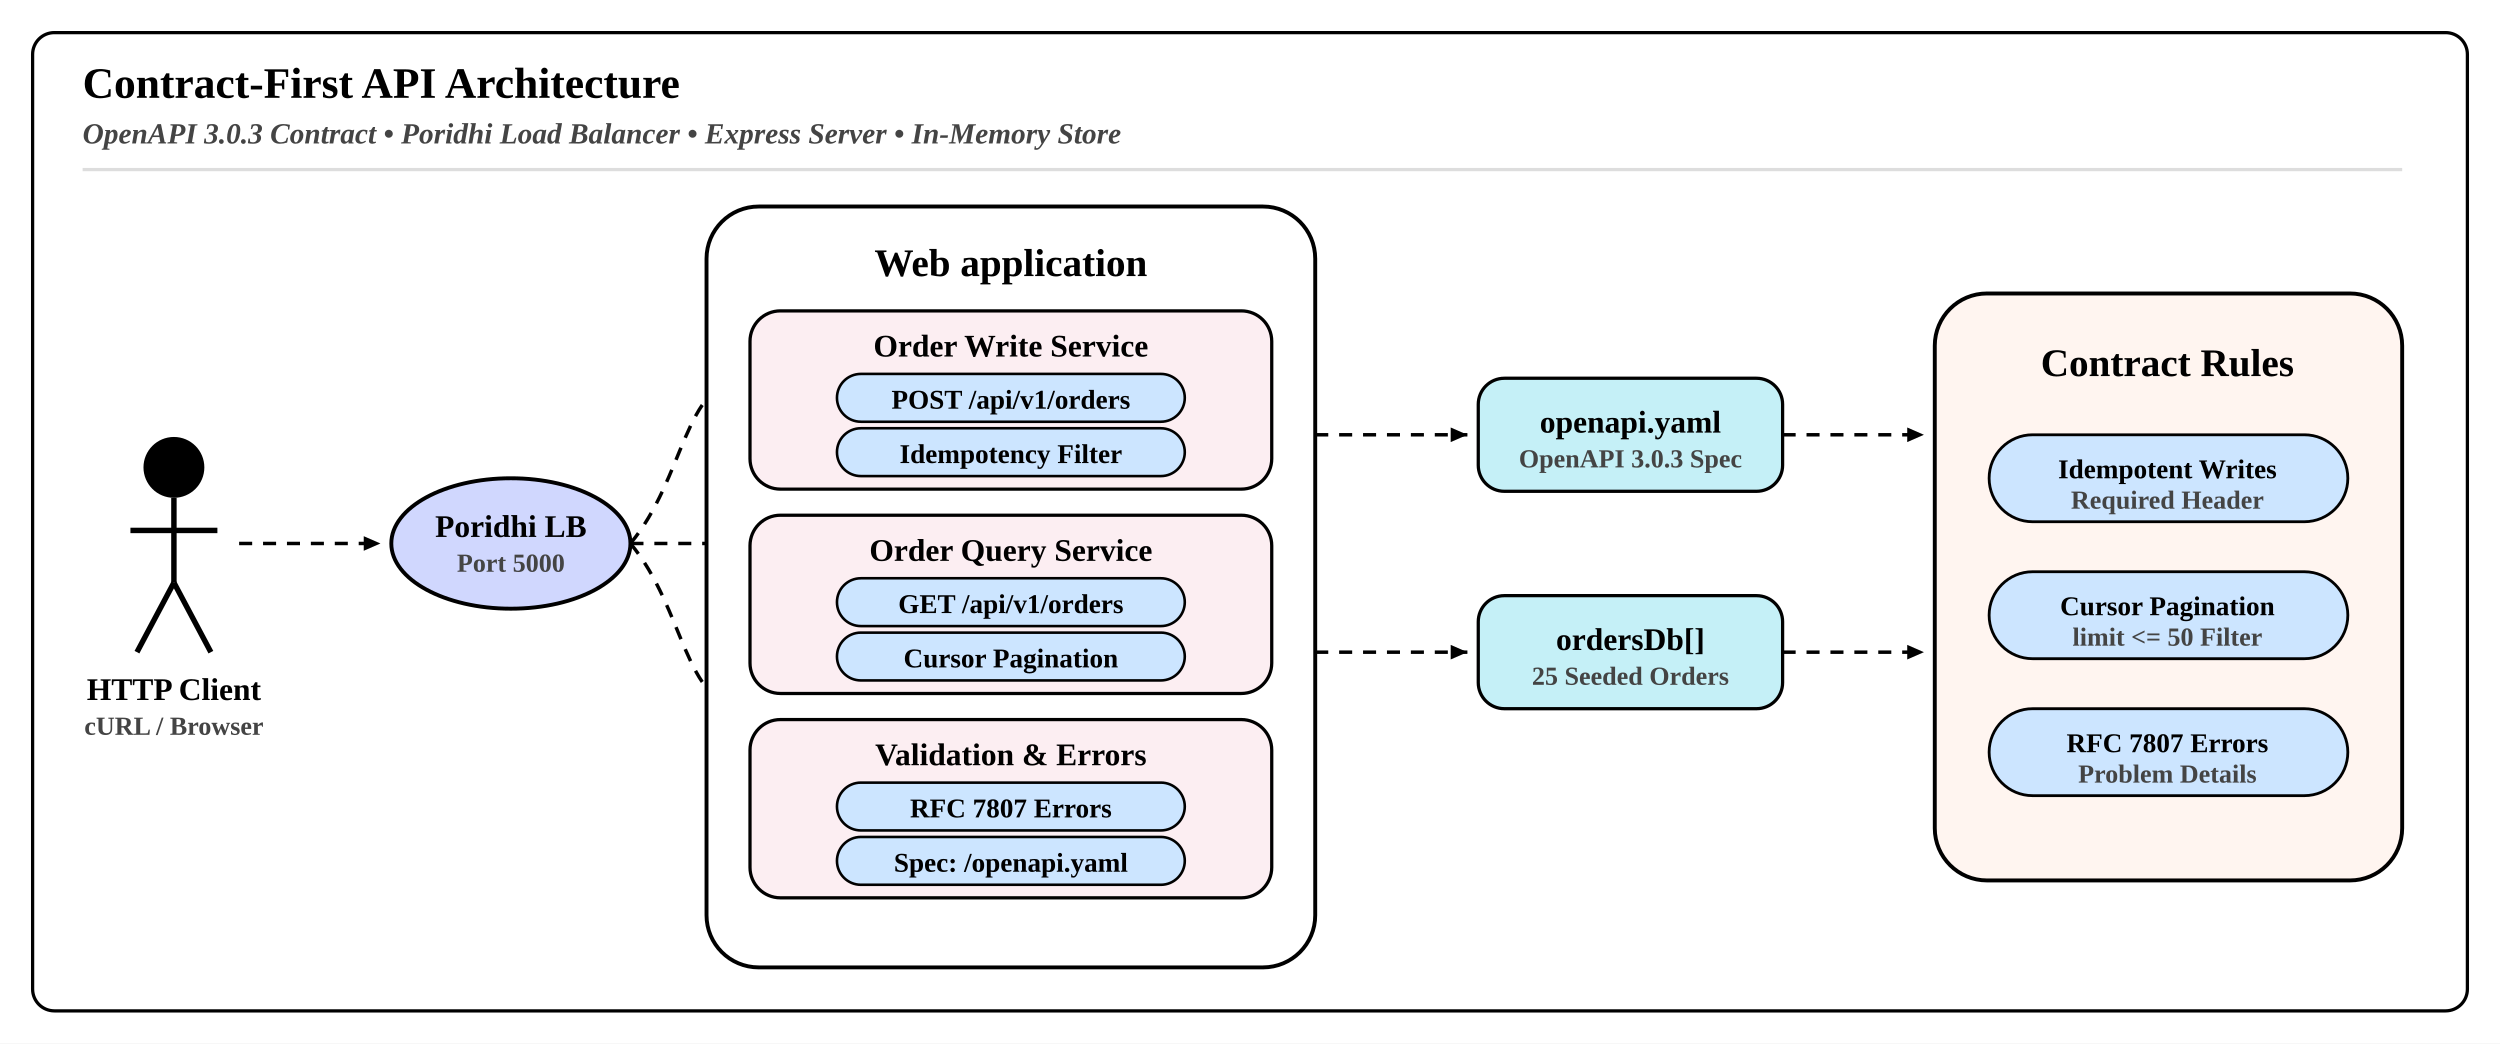
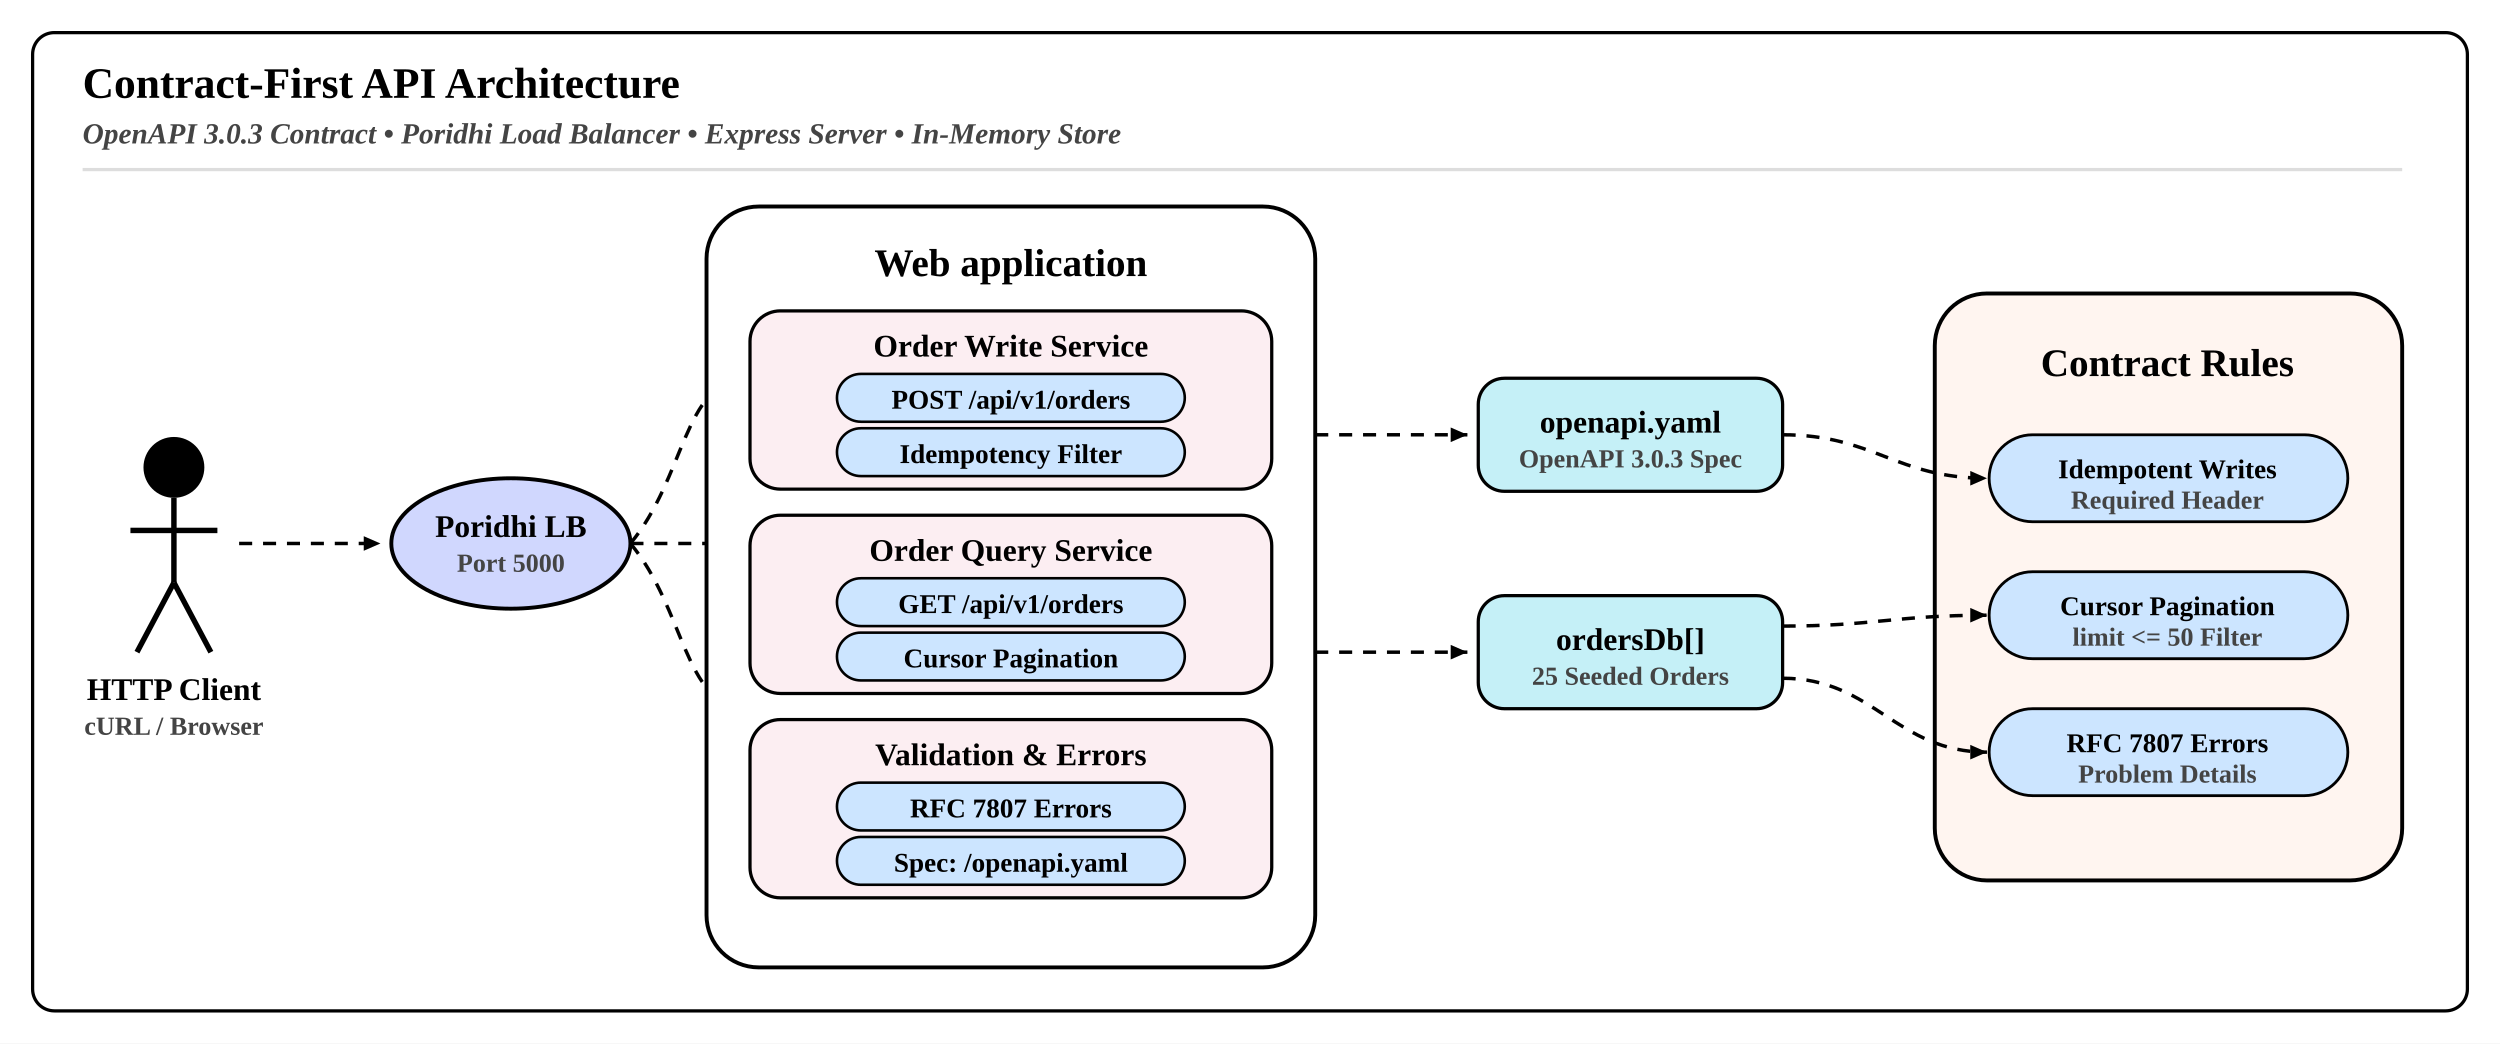
<svg xmlns="http://www.w3.org/2000/svg" viewBox="0 0 1150 480" width="1150" height="480">
  <defs>
    <marker id="arrow" viewBox="0 0 10 10" refX="8" refY="5" markerWidth="6" markerHeight="6" orient="auto-start-reverse">
      <path d="M 0 1.5 L 8 5 L 0 8.5 z" fill="#000000" />
    </marker>
    <style>
      text {
        font-family: "Times New Roman", Times, "Liberation Serif", serif;
        font-weight: bold;
        fill: #000000;
      }
      .banner-title { font-size: 20px; font-weight: bold; }
      .banner-sub { font-size: 13.5px; fill: #444444; font-style: italic; }
      .group-title { font-size: 18px; text-anchor: middle; }
      .card-title { font-size: 14.5px; text-anchor: middle; }
      .pill-text { font-size: 12.5px; text-anchor: middle; }
      .box-title { font-size: 14.5px; text-anchor: middle; }
      .box-sub { font-size: 12px; text-anchor: middle; fill: #444444; }
      .flow-arrow {
        stroke: #000000;
        stroke-width: 1.6;
        stroke-dasharray: 6 5;
        fill: none;
        animation: flowAnimation 1s linear infinite;
      }
      @keyframes flowAnimation {
        from { stroke-dashoffset: 22; }
        to { stroke-dashoffset: 0; }
      }
    </style>
  </defs>
  <rect width="100%" height="100%" fill="#ffffff" />
  <rect x="15" y="15" width="1120" height="450" rx="10" fill="#ffffff" stroke="#000000" stroke-width="1.5" />
  <text x="38" y="45" class="banner-title">Contract-First API Architecture</text>
  <text x="38" y="66" class="banner-sub">OpenAPI 3.0.3 Contract • Poridhi Load Balancer • Express Server • In-Memory Store</text>
  <line x1="38" y1="78" x2="1105" y2="78" stroke="#dddddd" stroke-width="1.5" />
  <g id="client" transform="translate(55, 230)">
    <circle cx="25" cy="-15" r="14" fill="#000000" />
    <line x1="25" y1="-1" x2="25" y2="38" stroke="#000000" stroke-width="2.5" />
    <line x1="5" y1="14" x2="45" y2="14" stroke="#000000" stroke-width="2.5" />
    <line x1="25" y1="38" x2="8" y2="70" stroke="#000000" stroke-width="2.5" />
    <line x1="25" y1="38" x2="42" y2="70" stroke="#000000" stroke-width="2.5" />
    <text x="25" y="92" class="box-title">HTTP Client</text>
    <text x="25" y="108" class="box-sub">cURL / Browser</text>
  </g>
  <path d="M 110 250 L 175 250" class="flow-arrow" marker-end="url(#arrow)">
    <animate attributeName="stroke-dashoffset" from="22" to="0" dur="1s" repeatCount="indefinite" />
  </path>
  <g id="lb" transform="translate(180, 210)">
    <ellipse cx="55" cy="40" rx="55" ry="30" fill="#d0d7fe" stroke="#000000" stroke-width="1.8" />
    <text x="55" y="37" class="box-title">Poridhi LB</text>
    <text x="55" y="53" class="box-sub">Port 5000</text>
  </g>
  <path d="M 290 250 C 315 220, 315 175, 342 175" class="flow-arrow" marker-end="url(#arrow)">
    <animate attributeName="stroke-dashoffset" from="22" to="0" dur="1s" repeatCount="indefinite" />
  </path>
  <path d="M 290 250 L 342 250" class="flow-arrow" marker-end="url(#arrow)">
    <animate attributeName="stroke-dashoffset" from="22" to="0" dur="1s" repeatCount="indefinite" />
  </path>
  <path d="M 290 250 C 315 280, 315 325, 342 325" class="flow-arrow" marker-end="url(#arrow)">
    <animate attributeName="stroke-dashoffset" from="22" to="0" dur="1s" repeatCount="indefinite" />
  </path>
  <g id="web-app" transform="translate(325, 95)">
    <rect x="0" y="0" width="280" height="350" rx="24" fill="#ffffff" stroke="#000000" stroke-width="1.8" />
    <text x="140" y="32" class="group-title">Web application</text>
    <g transform="translate(20, 48)">
      <rect x="0" y="0" width="240" height="82" rx="14" fill="#fceef2" stroke="#000000" stroke-width="1.5" />
      <text x="120" y="21" class="card-title">Order Write Service</text>
      <rect x="40" y="29" width="160" height="22" rx="11" fill="#cce5ff" stroke="#000000" stroke-width="1.2" />
      <text x="120" y="45" class="pill-text">POST /api/v1/orders</text>
      <rect x="40" y="54" width="160" height="22" rx="11" fill="#cce5ff" stroke="#000000" stroke-width="1.2" />
      <text x="120" y="70" class="pill-text">Idempotency Filter</text>
    </g>
    <g transform="translate(20, 142)">
      <rect x="0" y="0" width="240" height="82" rx="14" fill="#fceef2" stroke="#000000" stroke-width="1.5" />
      <text x="120" y="21" class="card-title">Order Query Service</text>
      <rect x="40" y="29" width="160" height="22" rx="11" fill="#cce5ff" stroke="#000000" stroke-width="1.2" />
      <text x="120" y="45" class="pill-text">GET /api/v1/orders</text>
      <rect x="40" y="54" width="160" height="22" rx="11" fill="#cce5ff" stroke="#000000" stroke-width="1.2" />
      <text x="120" y="70" class="pill-text">Cursor Pagination</text>
    </g>
    <g transform="translate(20, 236)">
      <rect x="0" y="0" width="240" height="82" rx="14" fill="#fceef2" stroke="#000000" stroke-width="1.5" />
      <text x="120" y="21" class="card-title">Validation &amp; Errors</text>
      <rect x="40" y="29" width="160" height="22" rx="11" fill="#cce5ff" stroke="#000000" stroke-width="1.2" />
      <text x="120" y="45" class="pill-text">RFC 7807 Errors</text>
      <rect x="40" y="54" width="160" height="22" rx="11" fill="#cce5ff" stroke="#000000" stroke-width="1.2" />
      <text x="120" y="70" class="pill-text">Spec: /openapi.yaml</text>
    </g>
  </g>
  <path d="M 605 200 L 675 200" class="flow-arrow" marker-end="url(#arrow)">
    <animate attributeName="stroke-dashoffset" from="22" to="0" dur="1s" repeatCount="indefinite" />
  </path>
  <path d="M 605 300 L 675 300" class="flow-arrow" marker-end="url(#arrow)">
    <animate attributeName="stroke-dashoffset" from="22" to="0" dur="1s" repeatCount="indefinite" />
  </path>
  <g id="openapi-box" transform="translate(680, 174)">
    <rect x="0" y="0" width="140" height="52" rx="12" fill="#c5f0f7" stroke="#000000" stroke-width="1.5" />
    <text x="70" y="25" class="box-title">openapi.yaml</text>
    <text x="70" y="41" class="box-sub">OpenAPI 3.0.3 Spec</text>
  </g>
  <g id="orders-db" transform="translate(680, 274)">
    <rect x="0" y="0" width="140" height="52" rx="12" fill="#c5f0f7" stroke="#000000" stroke-width="1.5" />
    <text x="70" y="25" class="box-title">ordersDb[]</text>
    <text x="70" y="41" class="box-sub">25 Seeded Orders</text>
  </g>
-   <path d="M 820 200 L 885 200" class="flow-arrow" marker-end="url(#arrow)">
-     <animate attributeName="stroke-dashoffset" from="22" to="0" dur="1s" repeatCount="indefinite" />
-   </path>
-   <path d="M 820 300 L 885 300" class="flow-arrow" marker-end="url(#arrow)">
-     <animate attributeName="stroke-dashoffset" from="22" to="0" dur="1s" repeatCount="indefinite" />
-   </path>
  <g id="contract-guarantees" transform="translate(890, 135)">
    <rect x="0" y="0" width="215" height="270" rx="24" fill="#fff5f0" stroke="#000000" stroke-width="1.8" />
    <text x="107" y="38" class="group-title">Contract Rules</text>
    <rect x="25" y="65" width="165" height="40" rx="20" fill="#cce5ff" stroke="#000000" stroke-width="1.3" />
    <text x="107" y="85" class="pill-text">Idempotent Writes</text>
    <text x="107" y="99" class="box-sub">Required Header</text>
    <rect x="25" y="128" width="165" height="40" rx="20" fill="#cce5ff" stroke="#000000" stroke-width="1.3" />
    <text x="107" y="148" class="pill-text">Cursor Pagination</text>
    <text x="107" y="162" class="box-sub">limit &lt;= 50 Filter</text>
    <rect x="25" y="191" width="165" height="40" rx="20" fill="#cce5ff" stroke="#000000" stroke-width="1.3" />
    <text x="107" y="211" class="pill-text">RFC 7807 Errors</text>
    <text x="107" y="225" class="box-sub">Problem Details</text>
  </g>
+   <path d="M 820 200 C 862 200, 872 220, 914 220" class="flow-arrow" marker-end="url(#arrow)">
+     <animate attributeName="stroke-dashoffset" from="22" to="0" dur="1s" repeatCount="indefinite" />
+   </path>
+   <path d="M 820 288 C 862 288, 872 283, 914 283" class="flow-arrow" marker-end="url(#arrow)">
+     <animate attributeName="stroke-dashoffset" from="22" to="0" dur="1s" repeatCount="indefinite" />
+   </path>
+   <path d="M 820 312 C 862 312, 872 346, 914 346" class="flow-arrow" marker-end="url(#arrow)">
+     <animate attributeName="stroke-dashoffset" from="22" to="0" dur="1s" repeatCount="indefinite" />
+   </path>
</svg>
